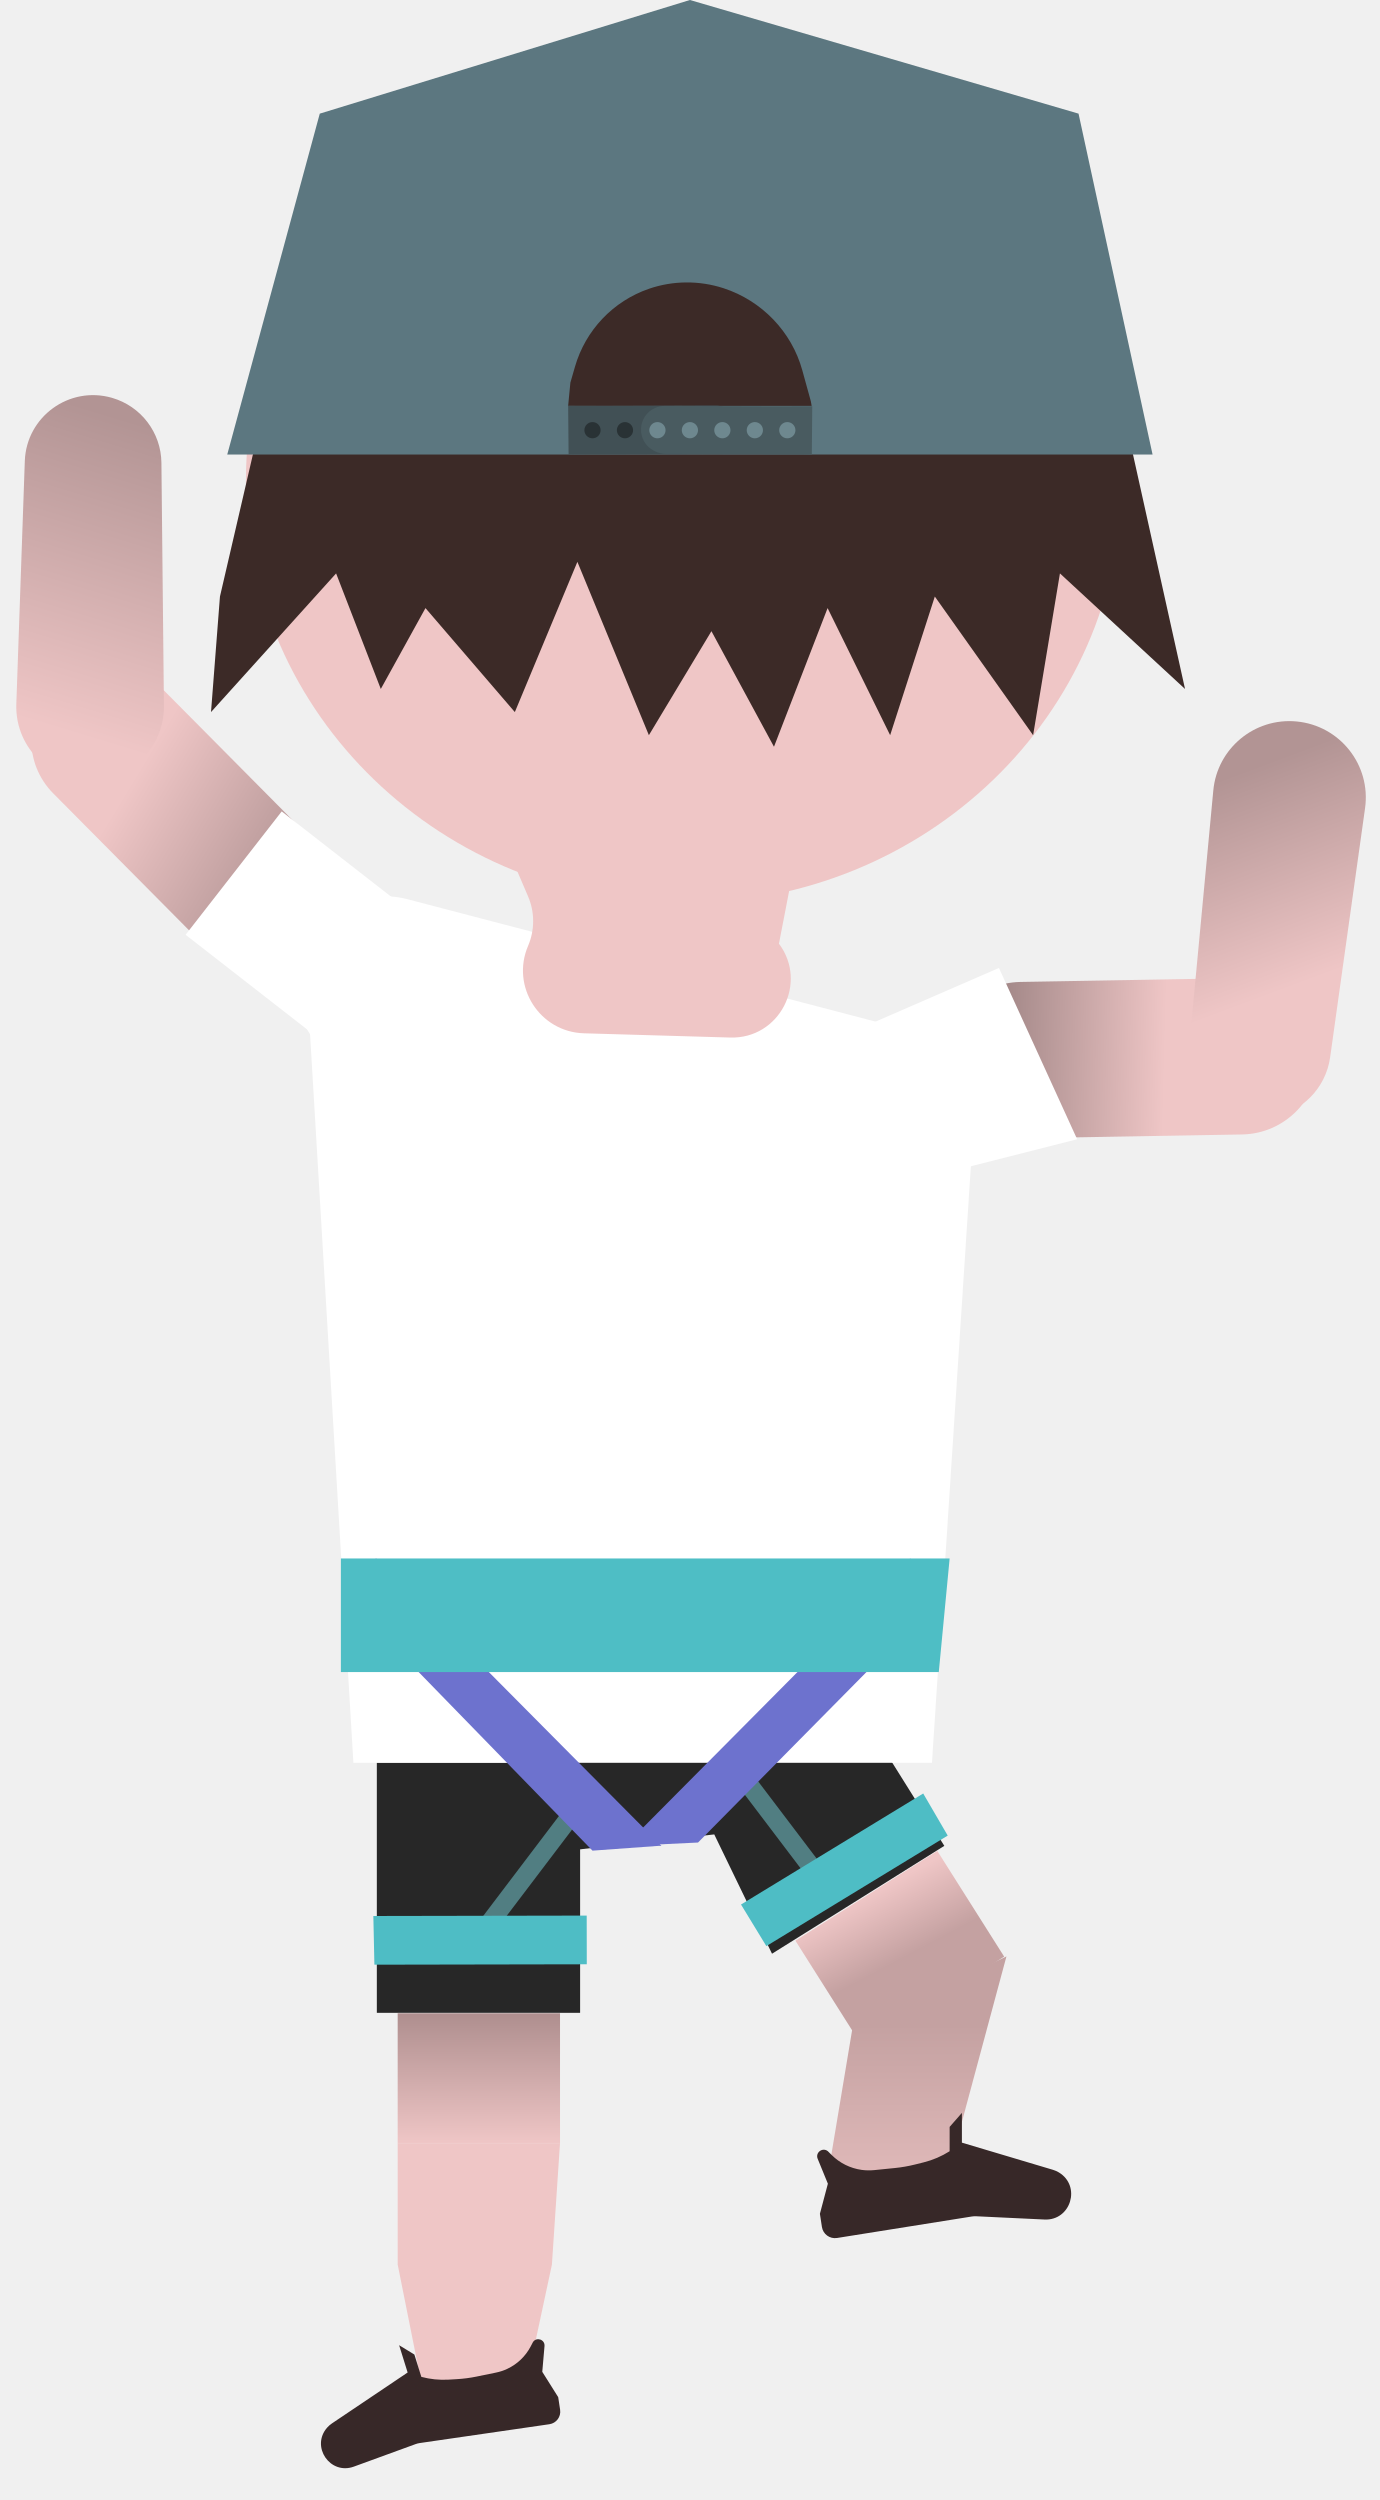
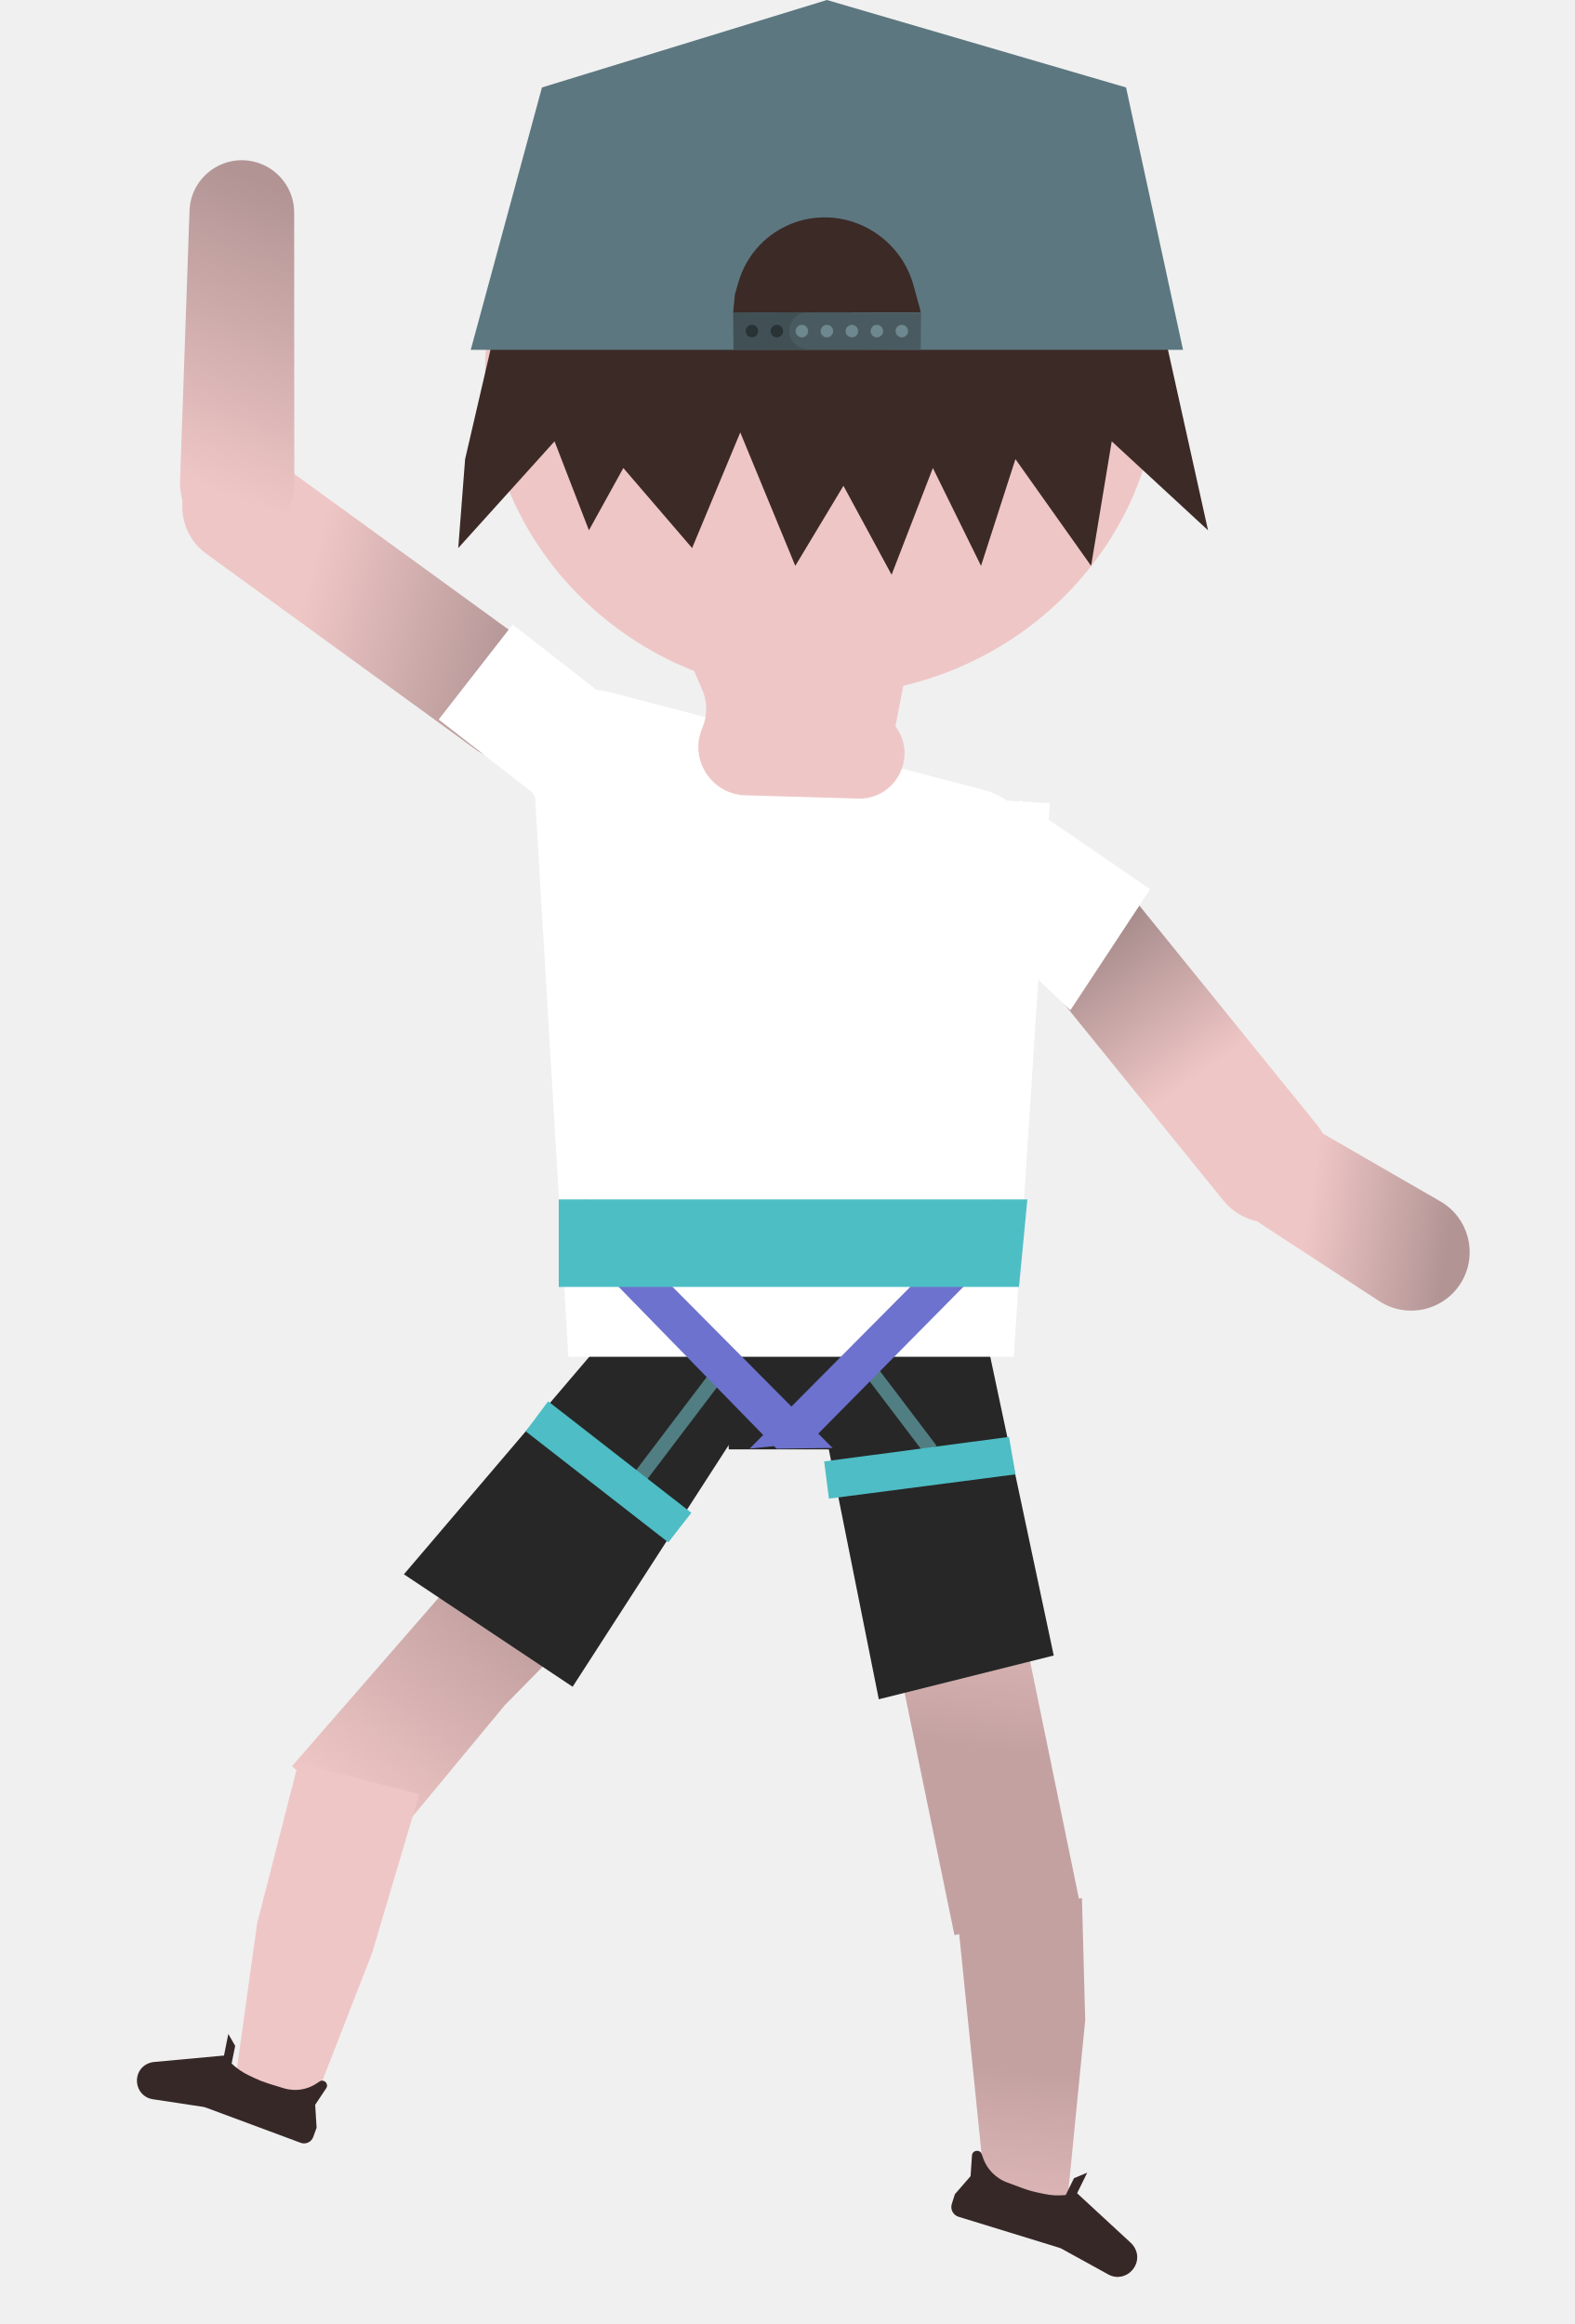
- <svg xmlns="http://www.w3.org/2000/svg" width="85" height="154" viewBox="0 0 85 154" fill="none">
-   <path d="M18.39 59.321C19.158 56.382 22.164 54.623 25.102 55.392L55.094 63.235C58.032 64.004 59.792 67.009 59.023 69.948C58.255 72.886 55.249 74.646 52.31 73.877L22.319 66.034C19.38 65.265 17.621 62.26 18.39 59.321Z" fill="white" />
-   <rect x="23.213" y="108.578" width="12.522" height="15.412" fill="#272727" />
-   <path d="M34.998 114L30.498 107.5L49.992 100.641L58.17 113.704L47.556 120.349L43.998 113L34.998 114Z" fill="#272727" />
-   <path d="M18.998 62L60.299 64.279L57.409 108.589H54.532H23.708H21.769L18.998 62Z" fill="white" />
-   <path d="M45.142 107.676L51.231 115.708L50.286 116.367L44.225 108.371L45.142 107.676Z" fill="#517E82" />
-   <path d="M35.087 111L28.998 119.033L29.942 119.691L36.004 111.695L35.087 111Z" fill="#517E82" />
-   <path d="M45.646 117.318L56.869 110.479L58.379 113.072L47.207 119.88L45.646 117.318Z" fill="#4EBDC5" />
-   <path d="M36.141 118L22.998 118.025L23.063 121.025L36.146 121L36.141 118Z" fill="#4EBDC5" />
-   <path d="M38.484 113.715L56.065 96.006L58.194 98.12L42.998 113.5L38.628 113.709L38.484 113.715Z" fill="#6D72CE" />
-   <path d="M40.746 113.709L23.164 96L21.035 98.114L36.498 114L40.602 113.703L40.746 113.709Z" fill="#6D72CE" />
-   <path d="M20.998 96H58.498L57.829 103H20.998V96Z" fill="#4EBEC5" />
-   <path d="M30.292 50H49.557L47.983 58.131C49.799 60.553 48.012 64.001 44.986 63.913L35.969 63.651C33.244 63.571 31.456 60.771 32.53 58.265C32.946 57.293 32.946 56.193 32.53 55.22L30.292 50Z" fill="#EFC6C6" />
-   <ellipse cx="42.119" cy="29.64" rx="26.971" ry="26.008" fill="#EFC6C6" />
-   <path d="M18.833 13.966L42.172 4L66.679 13.966L72.998 42.441L65.292 35.322L63.64 45.288L57.585 36.746L54.833 45.288L50.98 37.458L47.677 46L43.824 38.881L39.971 45.288L35.567 34.61L31.714 43.864L26.209 37.458L23.457 42.441L20.704 35.322L12.998 43.864L13.549 36.746L18.833 13.966Z" fill="#3C2A27" />
-   <path d="M19.698 7L42.498 0L66.438 7L70.998 28H13.998L19.698 7Z" fill="#5C7780" />
-   <path d="M35.418 22.591C36.066 20.34 37.77 18.546 39.986 17.785C41.466 17.276 43.093 17.271 44.581 17.758C46.927 18.526 48.767 20.431 49.422 22.811L49.947 24.714L49.998 25H44.511H38.395H37.564H36.764H34.998L35.135 23.571L35.418 22.591Z" fill="#3C2A27" />
-   <path d="M44.075 24.983C44.278 24.983 44.479 25.024 44.665 25.104C45.805 25.598 45.858 27.195 44.754 27.763L44.69 27.796C44.478 27.905 44.244 27.962 44.006 27.963L35.472 27.991L35.025 28.005L35.015 26.905L35.004 25.68L35.002 25.513L35.001 25.352L34.998 24.998L37.231 25.005L44.075 24.983Z" fill="#415055" />
-   <path d="M40.953 25.004C40.753 25.003 40.556 25.044 40.372 25.122C39.235 25.61 39.182 27.202 40.284 27.765L40.347 27.797C40.556 27.904 40.788 27.96 41.022 27.961L49.561 27.989L50.008 28.003L50.018 26.912L50.029 25.696L50.03 25.53L50.032 25.371L50.035 25.02L47.801 25.027L40.953 25.004Z" fill="#495B60" />
-   <circle cx="36.498" cy="26.5" r="0.5" fill="#293235" />
-   <circle cx="38.498" cy="26.5" r="0.5" fill="#293235" />
-   <circle cx="40.498" cy="26.5" r="0.5" fill="#6E888F" />
-   <circle cx="42.498" cy="26.5" r="0.5" fill="#6E888F" />
-   <circle cx="44.498" cy="26.5" r="0.5" fill="#6E888F" />
-   <circle cx="46.498" cy="26.5" r="0.5" fill="#6E888F" />
-   <circle cx="48.498" cy="26.5" r="0.5" fill="#6E888F" />
-   <rect x="48.997" y="119.545" width="10.343" height="7.706" transform="rotate(-32.3135 48.9971 119.545)" fill="url(#paint0_linear_193_1731)" />
-   <rect x="24.497" y="124.018" width="10" height="8" fill="url(#paint1_linear_193_1731)" />
-   <path d="M24.497 132.016H34.497L33.998 139.5L32.498 146.5L25.998 147L24.498 139.5L24.497 132.016Z" fill="#EFC6C6" />
-   <path d="M52.497 125.016L61.997 120.516L58.497 133.516L50.997 134.014L52.497 125.016Z" fill="url(#paint2_linear_193_1731)" />
-   <path d="M59.253 131.987L64.864 133.661C64.991 133.699 65.113 133.753 65.227 133.822C66.615 134.663 65.963 136.8 64.342 136.723L60.133 136.522C60.043 136.518 59.952 136.523 59.863 136.537L51.561 137.86C51.116 137.931 50.697 137.625 50.63 137.179L50.506 136.37L50.997 134.516L50.369 132.982C50.21 132.595 50.673 132.251 50.997 132.516L51.226 132.744C51.727 133.245 52.377 133.568 53.078 133.665C53.333 133.7 53.591 133.705 53.847 133.679L55.117 133.551C55.54 133.509 55.96 133.436 56.373 133.332L56.898 133.201C57.464 133.06 58.004 132.828 58.497 132.516L58.498 131.016L59.253 130.154L59.253 131.987Z" fill="#372828" />
-   <path d="M25.11 146.146L20.443 149.285C20.337 149.357 20.241 149.442 20.156 149.537C19.124 150.705 20.333 152.479 21.797 151.944L25.6 150.557C25.681 150.527 25.766 150.506 25.851 150.493L33.843 149.332C34.272 149.27 34.568 148.87 34.503 148.442L34.385 147.664L33.404 146.104L33.542 144.518C33.577 144.117 33.054 143.935 32.832 144.27L32.688 144.545C32.372 145.147 31.868 145.63 31.253 145.919C31.029 146.024 30.793 146.103 30.551 146.152L29.351 146.398C28.95 146.48 28.544 146.533 28.136 146.556L27.617 146.586C27.057 146.618 26.496 146.56 25.954 146.415L25.525 145.039L24.586 144.465L25.11 146.146Z" fill="#372828" />
-   <rect width="22.344" height="9.307" rx="4.654" transform="matrix(-0.704295 -0.709908 -0.709908 0.704295 22.3438 54.875)" fill="url(#paint3_linear_193_1731)" />
-   <path d="M9.943 28.507C9.924 26.648 8.687 25.023 6.901 24.507C4.268 23.747 1.623 25.666 1.528 28.404L1.005 43.371C0.918 45.881 2.882 47.987 5.392 48.075C7.983 48.165 10.125 46.075 10.098 43.482L9.943 28.507Z" fill="url(#paint4_linear_193_1731)" />
-   <rect x="17.352" y="49.984" width="12.177" height="9.632" transform="rotate(37.9209 17.3525 49.9844)" fill="white" />
-   <rect x="58.039" y="60.572" width="23.125" height="9.632" rx="4.816" transform="rotate(-1 58.0391 60.5723)" fill="url(#paint5_linear_193_1731)" />
-   <path d="M81.936 65.131C81.669 67.037 80.184 68.541 78.282 68.832C75.479 69.262 73.02 66.941 73.286 64.118L74.74 48.687C74.984 46.099 77.28 44.198 79.868 44.442C82.54 44.694 84.461 47.125 84.088 49.782L81.936 65.131Z" fill="url(#paint6_linear_193_1731)" />
-   <path d="M49.998 64.643L61.535 59.626L66.353 70.177L53.793 73.369L49.998 64.643Z" fill="white" />
+ <svg xmlns="http://www.w3.org/2000/svg" width="126" height="186" viewBox="0 0 126 186" fill="none">
+   <path d="M42.06 59.321C42.829 56.382 45.834 54.623 48.773 55.392L78.764 63.235C81.703 64.004 83.462 67.009 82.694 69.948C81.925 72.886 78.92 74.646 75.981 73.877L45.989 66.034C43.051 65.265 41.291 62.26 42.06 59.321Z" fill="white" />
+   <rect x="69.63" y="122.074" width="10.343" height="33.491" transform="rotate(-11.6229 69.6299 122.074)" fill="url(#paint0_linear_197_2094)" />
+   <path d="M43.288 118.471L50.026 126.692L40.418 136.449L31.06 147.74L23.36 141.36L43.288 118.471Z" fill="url(#paint1_linear_197_2094)" />
+   <path d="M23.863 141.111L33.55 143.594L29.777 156.306L25.248 167.939L18.732 167.183L20.575 153.948L23.863 141.111Z" fill="#EFC6C6" />
+   <path d="M76.621 153.461L86.579 151.912L86.84 161.687L85.147 178.842L79.075 177.598L76.621 153.461Z" fill="url(#paint2_linear_197_2094)" />
+   <path d="M86.192 175.535L90.492 179.509C90.589 179.599 90.675 179.702 90.747 179.814C91.622 181.18 90.095 182.811 88.674 182.028L84.984 179.993C84.905 179.95 84.822 179.914 84.735 179.888L76.7 177.417C76.269 177.285 76.028 176.826 76.163 176.396L76.409 175.615L77.667 174.167L77.778 172.513C77.806 172.096 78.373 171.991 78.548 172.372L78.653 172.678C78.882 173.347 79.323 173.924 79.91 174.32C80.123 174.464 80.353 174.582 80.594 174.672L81.79 175.116C82.189 175.265 82.598 175.384 83.014 175.473L83.543 175.586C84.114 175.709 84.701 175.739 85.281 175.676L85.942 174.33L87 173.889L86.192 175.535Z" fill="#372828" />
+   <path d="M17.924 164.514L12.323 165.03C12.196 165.042 12.07 165.07 11.95 165.113C10.485 165.643 10.695 167.779 12.236 168.012L16.238 168.619C16.324 168.632 16.408 168.653 16.489 168.684L24.059 171.498C24.465 171.649 24.917 171.44 25.065 171.033L25.334 170.294L25.222 168.455L26.104 167.129C26.326 166.794 25.955 166.383 25.599 166.571L25.341 166.743C24.775 167.12 24.102 167.302 23.423 167.26C23.176 167.245 22.932 167.201 22.695 167.128L21.524 166.768C21.133 166.648 20.752 166.5 20.382 166.325L19.913 166.102C19.406 165.862 18.941 165.542 18.535 165.154L18.819 163.741L18.27 162.787L17.924 164.514Z" fill="#372828" />
+   <path d="M51.062 104.002L60.588 112.13L45.821 135L32.321 126L51.062 104.002Z" fill="#272727" />
+   <path d="M58.321 115.998L57.455 102.159L78.182 103.598L84.321 132.498L70.322 136L66.322 116L58.321 115.998Z" fill="#272727" />
+   <path d="M42.709 62L84.01 64.279L81.12 108.589H78.243H47.419H45.48L42.709 62Z" fill="white" />
+   <path d="M68.855 107.674L74.944 115.706L73.999 116.365L67.938 108.369L68.855 107.674Z" fill="#517E82" />
+   <path d="M56.858 109.807L49.913 118.967L50.862 119.62L57.775 110.502L56.858 109.807Z" fill="#517E82" />
+   <path d="M65.95 116.965L80.741 115.002L81.262 117.999L66.331 119.941L65.95 116.965Z" fill="#4EBDC5" />
+   <path d="M55.322 121.076L43.862 112.152L42.071 114.559L53.479 123.443L55.322 121.076Z" fill="#4EBDC5" />
+   <path d="M59.985 115.941L79.778 96.005L81.907 98.118L64.795 115.429L60.139 115.926L59.985 115.941Z" fill="#6D72CE" />
+   <path d="M66.633 115.9L46.876 96L44.747 98.113L62.143 115.947L66.48 115.885L66.633 115.9Z" fill="#6D72CE" />
+   <path d="M44.711 95.998H82.211L81.542 102.998H44.711V95.998Z" fill="#4EBEC5" />
+   <path d="M53.963 50H73.228L71.653 58.131C73.469 60.553 71.682 64.001 68.656 63.913L59.64 63.651C56.915 63.571 55.126 60.771 56.2 58.265C56.617 57.293 56.617 56.193 56.2 55.22L53.963 50Z" fill="#EFC6C6" />
+   <ellipse cx="65.79" cy="29.64" rx="26.971" ry="26.008" fill="#EFC6C6" />
+   <path d="M42.503 13.966L65.843 4L90.349 13.966L96.668 42.441L88.962 35.322L87.311 45.288L81.256 36.746L78.503 45.288L74.65 37.458L71.347 46L67.494 38.881L63.641 45.288L59.237 34.61L55.384 43.864L49.88 37.458L47.127 42.441L44.375 35.322L36.669 43.864L37.219 36.746L42.503 13.966Z" fill="#3C2A27" />
+   <path d="M43.368 7L66.168 0L90.109 7L94.668 28H37.669L43.368 7Z" fill="#5C7780" />
+   <path d="M59.088 22.591C59.736 20.34 61.441 18.546 63.656 17.785C65.136 17.276 66.764 17.271 68.251 17.758C70.597 18.526 72.437 20.431 73.093 22.811L73.617 24.714L73.668 25H68.181H62.066H61.234H60.434H58.669L58.806 23.571L59.088 22.591Z" fill="#3C2A27" />
+   <path d="M67.746 24.983C67.948 24.983 68.149 25.024 68.335 25.104C69.475 25.598 69.529 27.195 68.424 27.763L68.36 27.796C68.148 27.905 67.914 27.962 67.676 27.963L59.142 27.991L58.696 28.005L58.686 26.905L58.674 25.68L58.673 25.513L58.671 25.352L58.668 24.998L60.902 25.005L67.746 24.983Z" fill="#415055" />
+   <path d="M64.623 25.004C64.424 25.003 64.226 25.044 64.042 25.122C62.906 25.61 62.853 27.202 63.954 27.765L64.018 27.797C64.227 27.904 64.458 27.96 64.692 27.961L73.231 27.989L73.678 28.003L73.688 26.912L73.699 25.696L73.701 25.53L73.702 25.371L73.706 25.02L71.472 25.027L64.623 25.004Z" fill="#495B60" />
+   <circle cx="60.169" cy="26.5" r="0.5" fill="#293235" />
+   <circle cx="62.169" cy="26.5" r="0.5" fill="#293235" />
+   <circle cx="64.168" cy="26.5" r="0.5" fill="#6E888F" />
+   <circle cx="66.168" cy="26.5" r="0.5" fill="#6E888F" />
+   <circle cx="68.168" cy="26.5" r="0.5" fill="#6E888F" />
+   <circle cx="70.168" cy="26.5" r="0.5" fill="#6E888F" />
+   <circle cx="72.168" cy="26.5" r="0.5" fill="#6E888F" />
+   <rect width="36" height="9.307" rx="4.654" transform="matrix(-0.809017 -0.587785 -0.587785 0.809017 47.3315 55.209)" fill="url(#paint3_linear_197_2094)" />
+   <path d="M23.54 17.014C23.54 15.25 22.434 13.675 20.775 13.075C18.102 12.11 15.264 14.029 15.165 16.869L14.408 38.532C14.32 41.056 16.294 43.172 18.817 43.261C21.404 43.351 23.549 41.278 23.548 38.69L23.54 17.014Z" fill="url(#paint4_linear_197_2094)" />
+   <rect x="41.023" y="49.988" width="12.177" height="9.632" transform="rotate(37.9209 41.0225 49.9883)" fill="white" />
+   <rect x="87.238" y="67.617" width="33.63" height="9.632" rx="4.816" transform="rotate(51 87.2378 67.6172)" fill="url(#paint5_linear_197_2094)" />
+   <path d="M100.972 98.001C99.31 96.915 98.586 94.847 99.21 92.963C100.08 90.329 103.15 89.16 105.552 90.547L115.264 96.154C117.505 97.448 118.272 100.312 116.979 102.553C115.635 104.88 112.612 105.602 110.361 104.132L100.972 98.001Z" fill="url(#paint6_linear_197_2094)" />
+   <path d="M81.659 64.055L92.037 71.167L85.654 80.852L76.28 71.904L81.659 64.055Z" fill="white" />
  <defs>
-     <linearGradient id="paint0_linear_193_1731" x1="54.169" y1="119.545" x2="53.831" y2="123.977" gradientUnits="userSpaceOnUse">
+     <linearGradient id="paint0_linear_197_2094" x1="74.802" y1="122.074" x2="69.012" y2="139.526" gradientUnits="userSpaceOnUse">
      <stop stop-color="#EFC6C6" />
      <stop offset="1" stop-color="#C4A1A1" />
    </linearGradient>
-     <linearGradient id="paint1_linear_193_1731" x1="29.497" y1="132.018" x2="29.497" y2="124.018" gradientUnits="userSpaceOnUse">
+     <linearGradient id="paint1_linear_197_2094" x1="27.21" y1="144.55" x2="45.926" y2="121.966" gradientUnits="userSpaceOnUse">
      <stop stop-color="#EFC6C6" />
      <stop offset="1" stop-color="#AE8E8E" />
    </linearGradient>
-     <linearGradient id="paint2_linear_193_1731" x1="50.248" y1="124.728" x2="50.248" y2="137.728" gradientUnits="userSpaceOnUse">
+     <linearGradient id="paint2_linear_197_2094" x1="81.578" y1="165.631" x2="80.026" y2="182.008" gradientUnits="userSpaceOnUse">
      <stop stop-color="#C4A1A1" />
      <stop offset="1" stop-color="#EAC2C2" />
    </linearGradient>
-     <linearGradient id="paint3_linear_193_1731" x1="14.986" y1="4.637" x2="-0.987" y2="0.632" gradientUnits="userSpaceOnUse">
+     <linearGradient id="paint3_linear_197_2094" x1="24.145" y1="4.637" x2="0.629" y2="-4.863" gradientUnits="userSpaceOnUse">
      <stop stop-color="#EFC6C6" />
      <stop offset="1" stop-color="#987F7F" />
    </linearGradient>
-     <linearGradient id="paint4_linear_193_1731" x1="6.997" y1="46.002" x2="12.698" y2="27.308" gradientUnits="userSpaceOnUse">
+     <linearGradient id="paint4_linear_197_2094" x1="20.421" y1="40.583" x2="29.201" y2="17.634" gradientUnits="userSpaceOnUse">
      <stop stop-color="#EFC6C6" />
      <stop offset="1" stop-color="#B29494" />
    </linearGradient>
-     <linearGradient id="paint5_linear_193_1731" x1="71.674" y1="65.739" x2="60.201" y2="65.24" gradientUnits="userSpaceOnUse">
+     <linearGradient id="paint5_linear_197_2094" x1="107.066" y1="72.784" x2="90.418" y2="71.73" gradientUnits="userSpaceOnUse">
      <stop stop-color="#EFC6C6" />
      <stop offset="1" stop-color="#987F7F" />
    </linearGradient>
-     <linearGradient id="paint6_linear_193_1731" x1="77.762" y1="61.5" x2="73.026" y2="48.831" gradientUnits="userSpaceOnUse">
+     <linearGradient id="paint6_linear_197_2094" x1="104.943" y1="95.057" x2="116.338" y2="96.697" gradientUnits="userSpaceOnUse">
      <stop stop-color="#EFC6C6" />
      <stop offset="1" stop-color="#B29494" />
    </linearGradient>
  </defs>
</svg>
